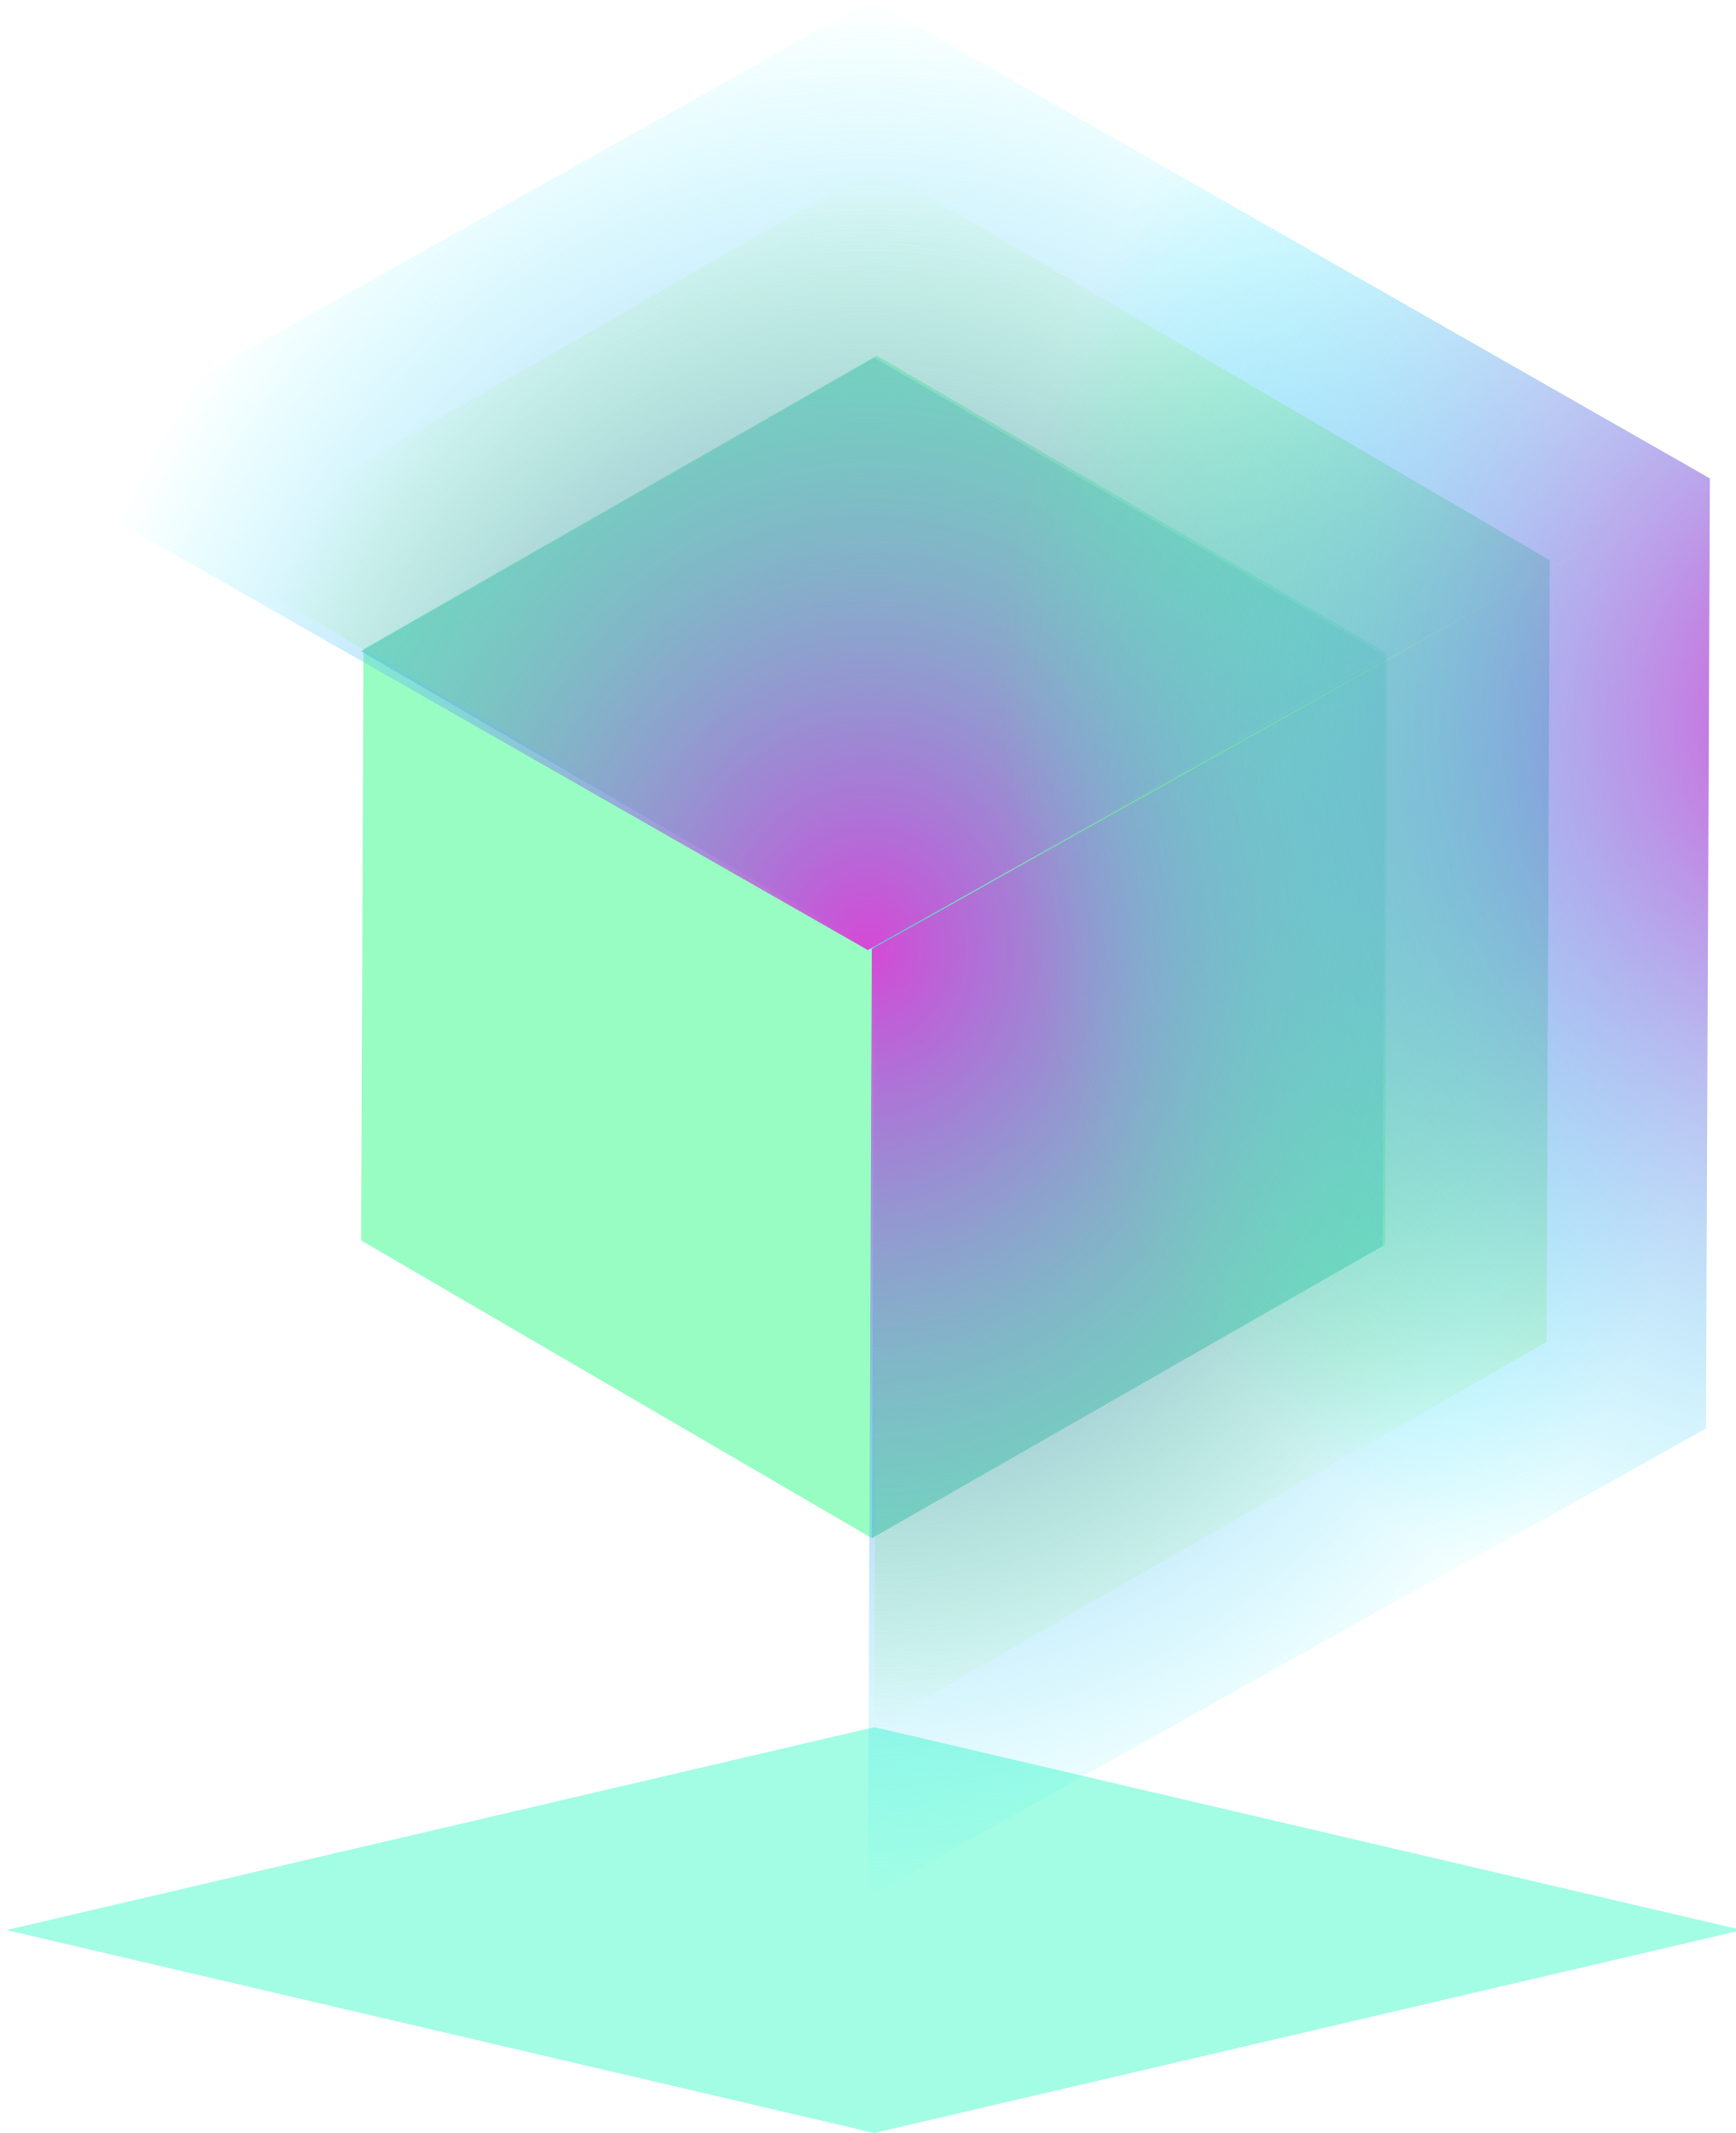
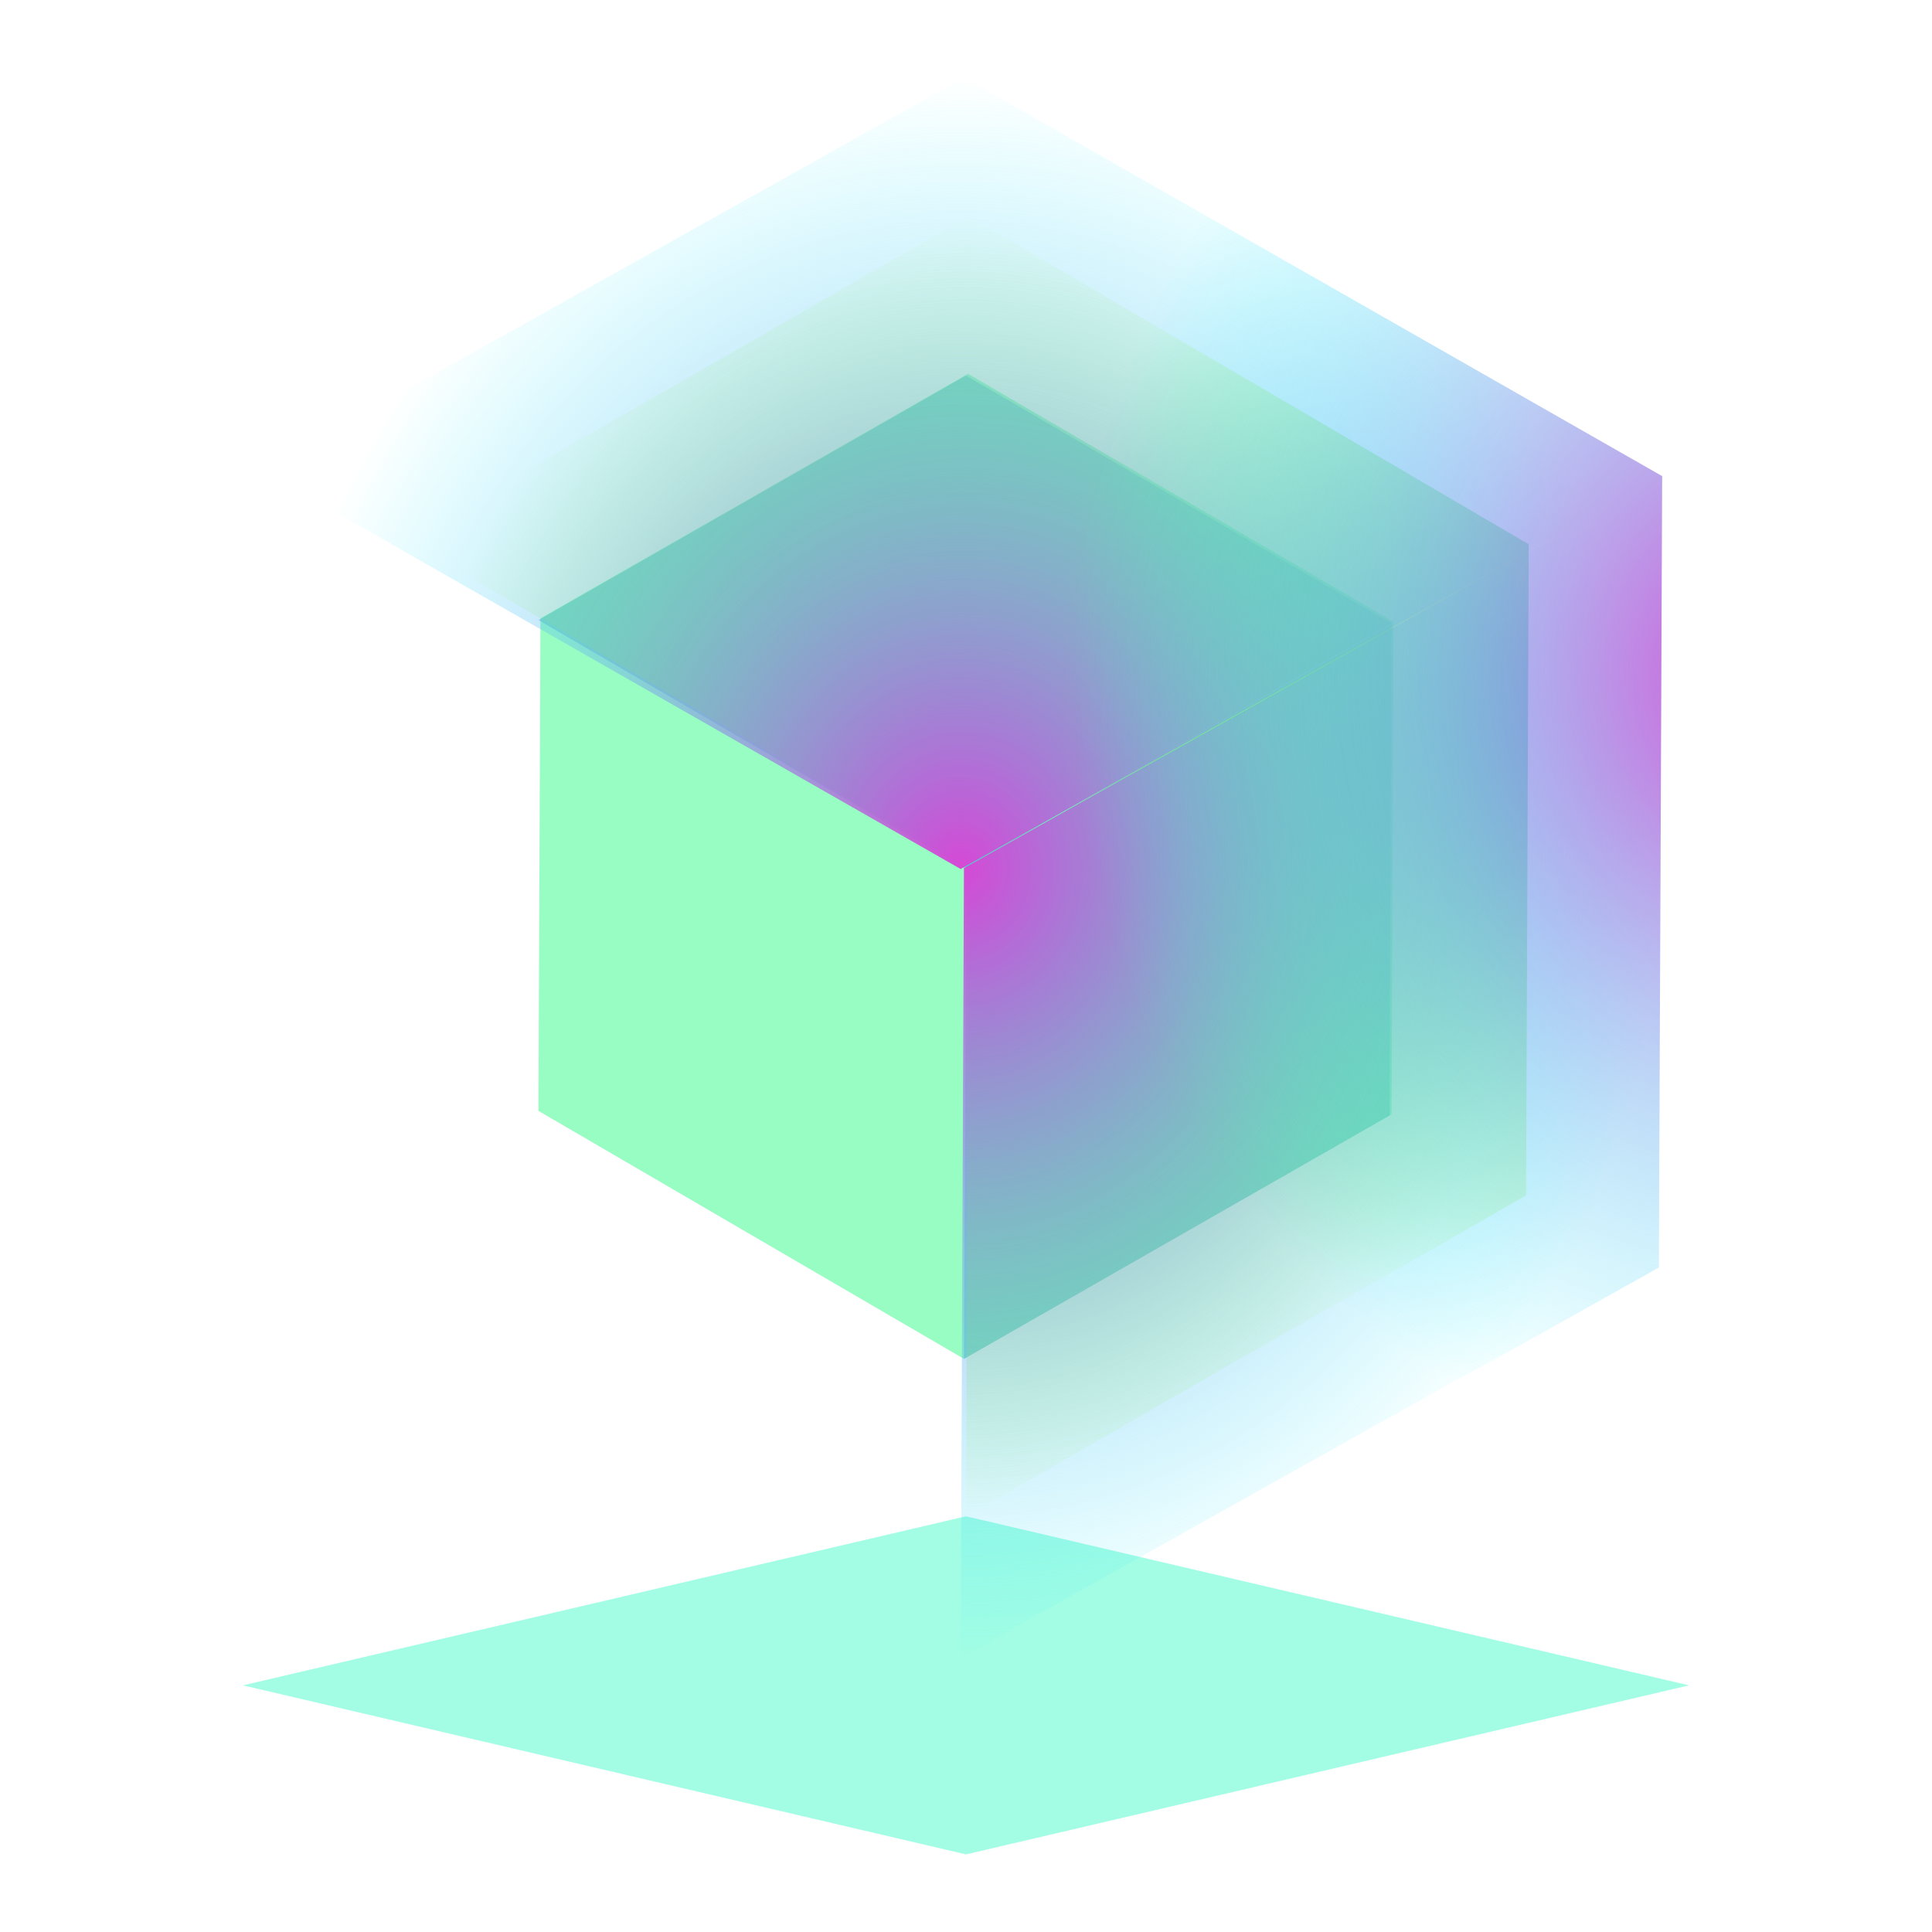
- <svg xmlns="http://www.w3.org/2000/svg" xmlns:xlink="http://www.w3.org/1999/xlink" width="103.226mm" height="126.833mm" viewBox="0 0 103.226 126.833" version="1.1" id="svg5">
+ <svg xmlns="http://www.w3.org/2000/svg" xmlns:xlink="http://www.w3.org/1999/xlink" width="137.912mm" height="137.912mm" viewBox="0 0 137.912 137.912" version="1.1" id="svg5">
  <defs id="defs2">
    <radialGradient xlink:href="#linearGradient4940" id="radialGradient4837" cx="108.092" cy="117.809" fx="108.092" fy="117.809" r="30.52" gradientTransform="matrix(1,0,0,1.151977,0,-17.90433)" gradientUnits="userSpaceOnUse" />
    <linearGradient id="linearGradient4940">
      <stop style="stop-color:#48d6d5;stop-opacity:1;" offset="0" id="stop4936" />
      <stop style="stop-color:#bcff1b;stop-opacity:1;" offset="1" id="stop4938" />
    </linearGradient>
    <radialGradient xlink:href="#linearGradient4835" id="radialGradient4845" gradientUnits="userSpaceOnUse" gradientTransform="matrix(1,0,0,1.151977,0,-17.90433)" cx="108.092" cy="117.809" fx="108.092" fy="117.809" r="30.52" />
    <linearGradient id="linearGradient4835">
      <stop style="stop-color:#48d6d5;stop-opacity:1;" offset="0" id="stop4831" />
      <stop style="stop-color:#bcff1b;stop-opacity:0;" offset="1" id="stop4833" />
    </linearGradient>
    <radialGradient xlink:href="#linearGradient4835" id="radialGradient4839" gradientUnits="userSpaceOnUse" gradientTransform="matrix(1,0,0,1.151977,0,-17.90433)" cx="108.092" cy="117.809" fx="108.092" fy="117.809" r="30.52" />
    <radialGradient xlink:href="#linearGradient4835" id="radialGradient4841" gradientUnits="userSpaceOnUse" gradientTransform="matrix(1,0,0,1.151977,0,-17.90433)" cx="108.092" cy="117.809" fx="108.092" fy="117.809" r="30.52" />
    <radialGradient xlink:href="#linearGradient4835" id="radialGradient4843" gradientUnits="userSpaceOnUse" gradientTransform="matrix(1,0,0,1.151977,0,-17.90433)" cx="108.092" cy="117.809" fx="108.092" fy="117.809" r="30.52" />
    <radialGradient xlink:href="#linearGradient4934" id="radialGradient4914" cx="108.092" cy="117.809" fx="108.092" fy="117.809" r="30.52" gradientTransform="matrix(1,0,0,1.151977,0,-17.90433)" gradientUnits="userSpaceOnUse" />
    <linearGradient id="linearGradient4934">
      <stop style="stop-color:#d648d5;stop-opacity:1;" offset="0" id="stop4930" />
      <stop style="stop-color:#1bf6ff;stop-opacity:1;" offset="1" id="stop4932" />
    </linearGradient>
    <radialGradient xlink:href="#linearGradient4920" id="radialGradient4928" gradientUnits="userSpaceOnUse" gradientTransform="matrix(1,0,0,1.151977,0,-17.90433)" cx="108.092" cy="117.809" fx="108.092" fy="117.809" r="30.52" />
    <linearGradient id="linearGradient4920">
      <stop style="stop-color:#d648d5;stop-opacity:1;" offset="0" id="stop4916" />
      <stop style="stop-color:#1bf6ff;stop-opacity:0;" offset="1" id="stop4918" />
    </linearGradient>
    <radialGradient xlink:href="#linearGradient4920" id="radialGradient4922" gradientUnits="userSpaceOnUse" gradientTransform="matrix(1,0,0,1.151977,0,-17.90433)" cx="108.092" cy="117.809" fx="108.092" fy="117.809" r="30.52" />
    <radialGradient xlink:href="#linearGradient4920" id="radialGradient4924" gradientUnits="userSpaceOnUse" gradientTransform="matrix(1,0,0,1.151977,0,-17.90433)" cx="108.092" cy="117.809" fx="108.092" fy="117.809" r="30.52" />
    <radialGradient xlink:href="#linearGradient4920" id="radialGradient4926" gradientUnits="userSpaceOnUse" gradientTransform="matrix(1,0,0,1.151977,0,-17.90433)" cx="108.092" cy="117.809" fx="108.092" fy="117.809" r="30.52" />
  </defs>
-   <g id="layer1" transform="translate(-57.15801,-94.92576)">
+   <g id="layer1" transform="translate(-40.19654,-89.38612)">
    <text xml:space="preserve" style="font-style:normal;font-variant:normal;font-weight:normal;font-stretch:normal;font-size:50.8px;font-family:sans-serif;-inkscape-font-specification:sans-serif;text-align:center;text-anchor:middle;fill:#0000ff;fill-opacity:0.225;stroke-width:0.823;stroke-linejoin:bevel;stroke-miterlimit:5.1;stroke-opacity:0.99;stop-color:#000000" x="22.585" y="74.122" id="text1259">
      <tspan id="tspan1257" style="font-style:normal;font-variant:normal;font-weight:normal;font-stretch:normal;font-family:sans-serif;-inkscape-font-specification:sans-serif;stroke-width:0.823" x="22.585" y="74.122" />
    </text>
    <path style="fill:#00f9b5;fill-opacity:0.367;stroke:none;stroke-width:1;stroke-linejoin:bevel;stroke-miterlimit:5.1;stroke-dasharray:none;stroke-opacity:1;stop-color:#000000" id="path7616" d="M 3.4586477e-7,105.956 55.731,118.864 -3.4586477e-7,131.771 -55.731,118.864 Z" transform="matrix(0.926109,0,0,0.9348984,109.1534,98.56569)" />
    <g id="g5307" transform="translate(8.513941,4.357603)">
      <path id="path424" style="fill:#0000ff;fill-opacity:0.225;stroke-width:0.823;stroke-linejoin:bevel;stroke-miterlimit:5.1;stroke-opacity:0.99;stop-color:#000000" d="m 100.638,111.838 -30.52,17.454 30.375,17.703 30.52,-17.454 z" />
      <path id="path424-7" style="fill:#0000ff;fill-opacity:0.225;stroke-width:0.823;stroke-linejoin:bevel;stroke-miterlimit:5.1;stroke-opacity:0.99;stop-color:#000000" d="m 131.013,129.583 -30.375,17.372 -0.144,35.076 30.375,-17.372 z" />
      <path style="fill:#00f96c;fill-opacity:0.405;stroke-width:0.823;stroke-linejoin:bevel;stroke-miterlimit:5.1;stroke-opacity:0.99;stop-color:#000000" id="path424-7-5" d="M 103.15,144.039 72.631,161.493 42.255,143.79 42.399,108.632 72.919,91.177 103.294,108.881 Z" transform="translate(27.86316,20.53678)" />
      <g id="g4503-0" transform="matrix(1.316193,0,0,1.321878,-41.63163,-8.774844)" style="fill:url(#radialGradient4837);fill-opacity:1">
        <g id="g4476-9" style="fill:url(#radialGradient4845);fill-opacity:1">
          <path id="path424-36" style="fill:url(#radialGradient4839);fill-opacity:1;stroke-width:0.823;stroke-linejoin:bevel;stroke-miterlimit:5.1;stroke-opacity:0.99;stop-color:#000000" d="m 108.236,82.651 -30.52,17.454 30.375,17.703 30.52,-17.454 z" />
          <path id="path424-7-0" style="fill:url(#radialGradient4841);fill-opacity:1;stroke-width:0.823;stroke-linejoin:bevel;stroke-miterlimit:5.1;stroke-opacity:0.99;stop-color:#000000" d="m 138.611,100.396 -30.375,17.372 -0.144,35.076 30.375,-17.372 z" />
          <path style="fill:url(#radialGradient4843);fill-opacity:1;stroke-width:0.823;stroke-linejoin:bevel;stroke-miterlimit:5.1;stroke-opacity:0.99;stop-color:#000000" id="path424-7-5-6" d="M 103.15,144.039 72.631,161.493 42.255,143.79 42.399,108.632 72.919,91.177 103.294,108.881 Z" transform="translate(35.31744,-8.526112)" />
        </g>
      </g>
      <g id="g4503-0-9" transform="matrix(1.640829,0,0,1.606858,-77.10396,-42.24088)" style="fill:url(#radialGradient4914);fill-opacity:1">
        <g id="g4476-9-2" style="fill:url(#radialGradient4928);fill-opacity:1">
          <path id="path424-36-0" style="fill:url(#radialGradient4922);fill-opacity:1;stroke-width:0.823;stroke-linejoin:bevel;stroke-miterlimit:5.1;stroke-opacity:0.99;stop-color:#000000" d="m 108.236,82.651 -30.52,17.454 30.375,17.703 30.52,-17.454 z" />
          <path id="path424-7-0-2" style="fill:url(#radialGradient4924);fill-opacity:1;stroke-width:0.823;stroke-linejoin:bevel;stroke-miterlimit:5.1;stroke-opacity:0.99;stop-color:#000000" d="m 138.611,100.396 -30.375,17.372 -0.144,35.076 30.375,-17.372 z" />
          <path style="fill:url(#radialGradient4926);fill-opacity:1;stroke-width:0.823;stroke-linejoin:bevel;stroke-miterlimit:5.1;stroke-opacity:0.99;stop-color:#000000" id="path424-7-5-6-3" d="M 103.15,144.039 72.631,161.493 42.255,143.79 42.399,108.632 72.919,91.177 103.294,108.881 Z" transform="translate(35.31744,-8.526112)" />
        </g>
      </g>
    </g>
  </g>
</svg>
